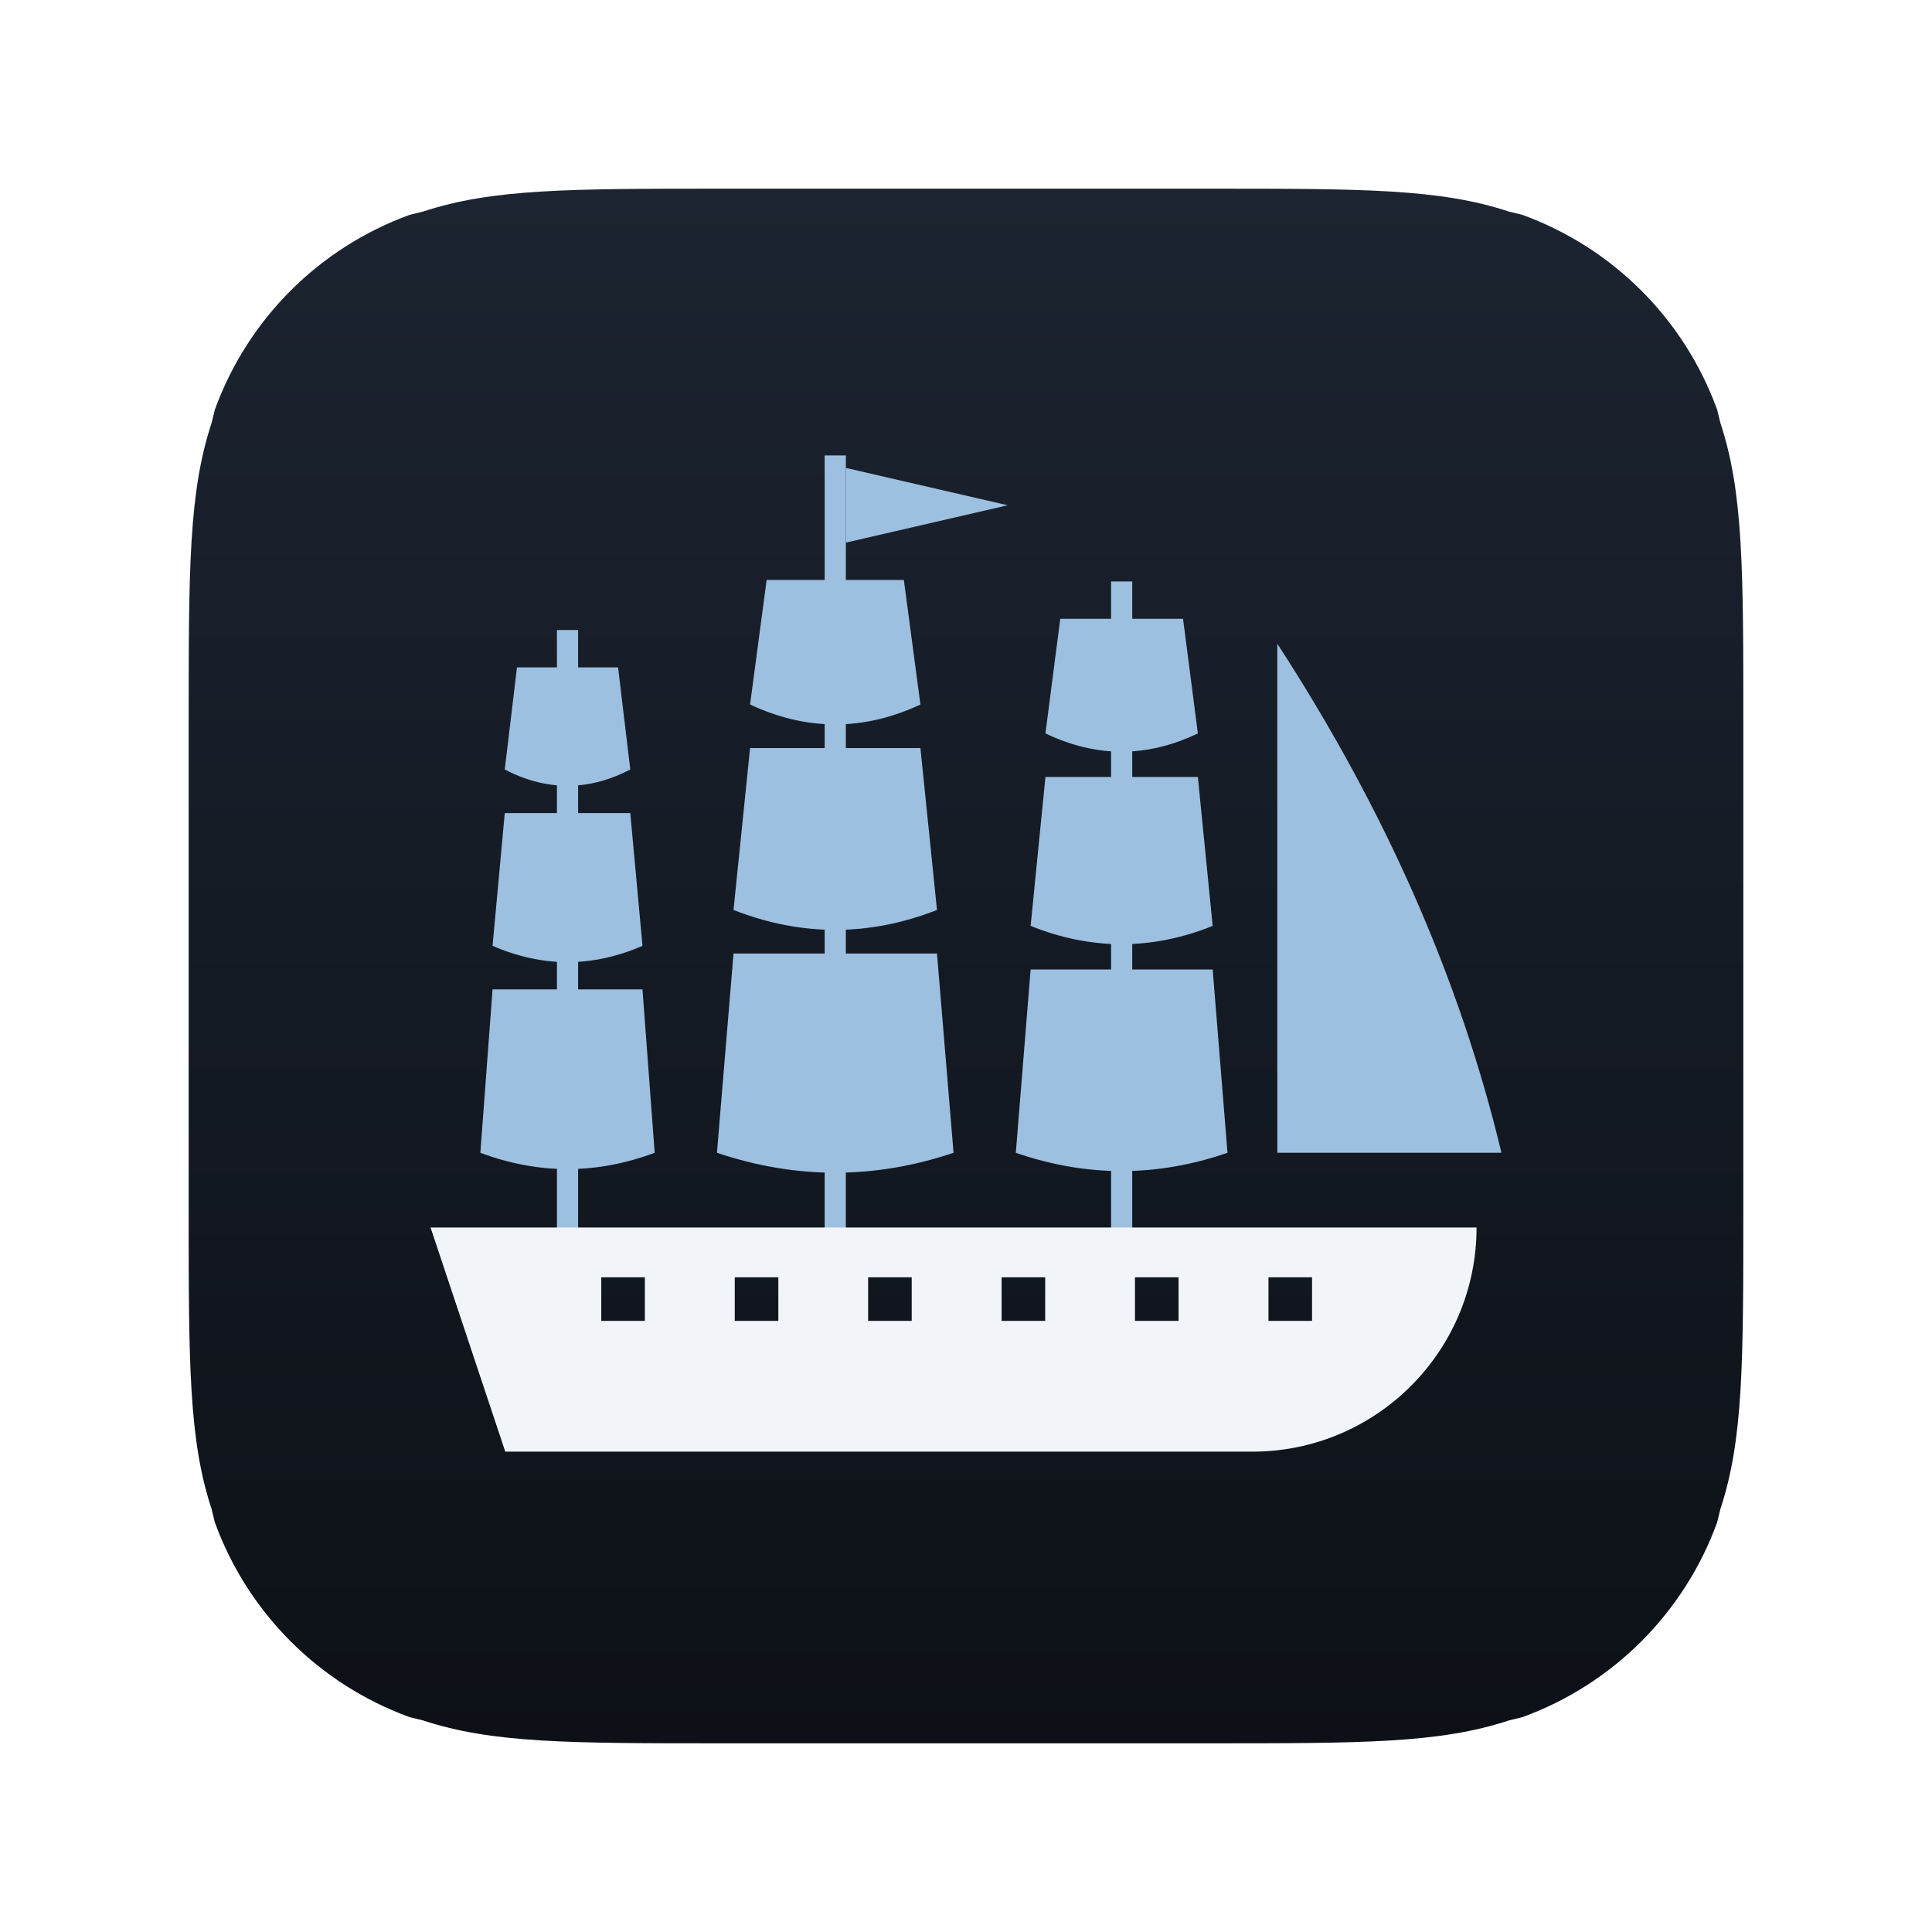
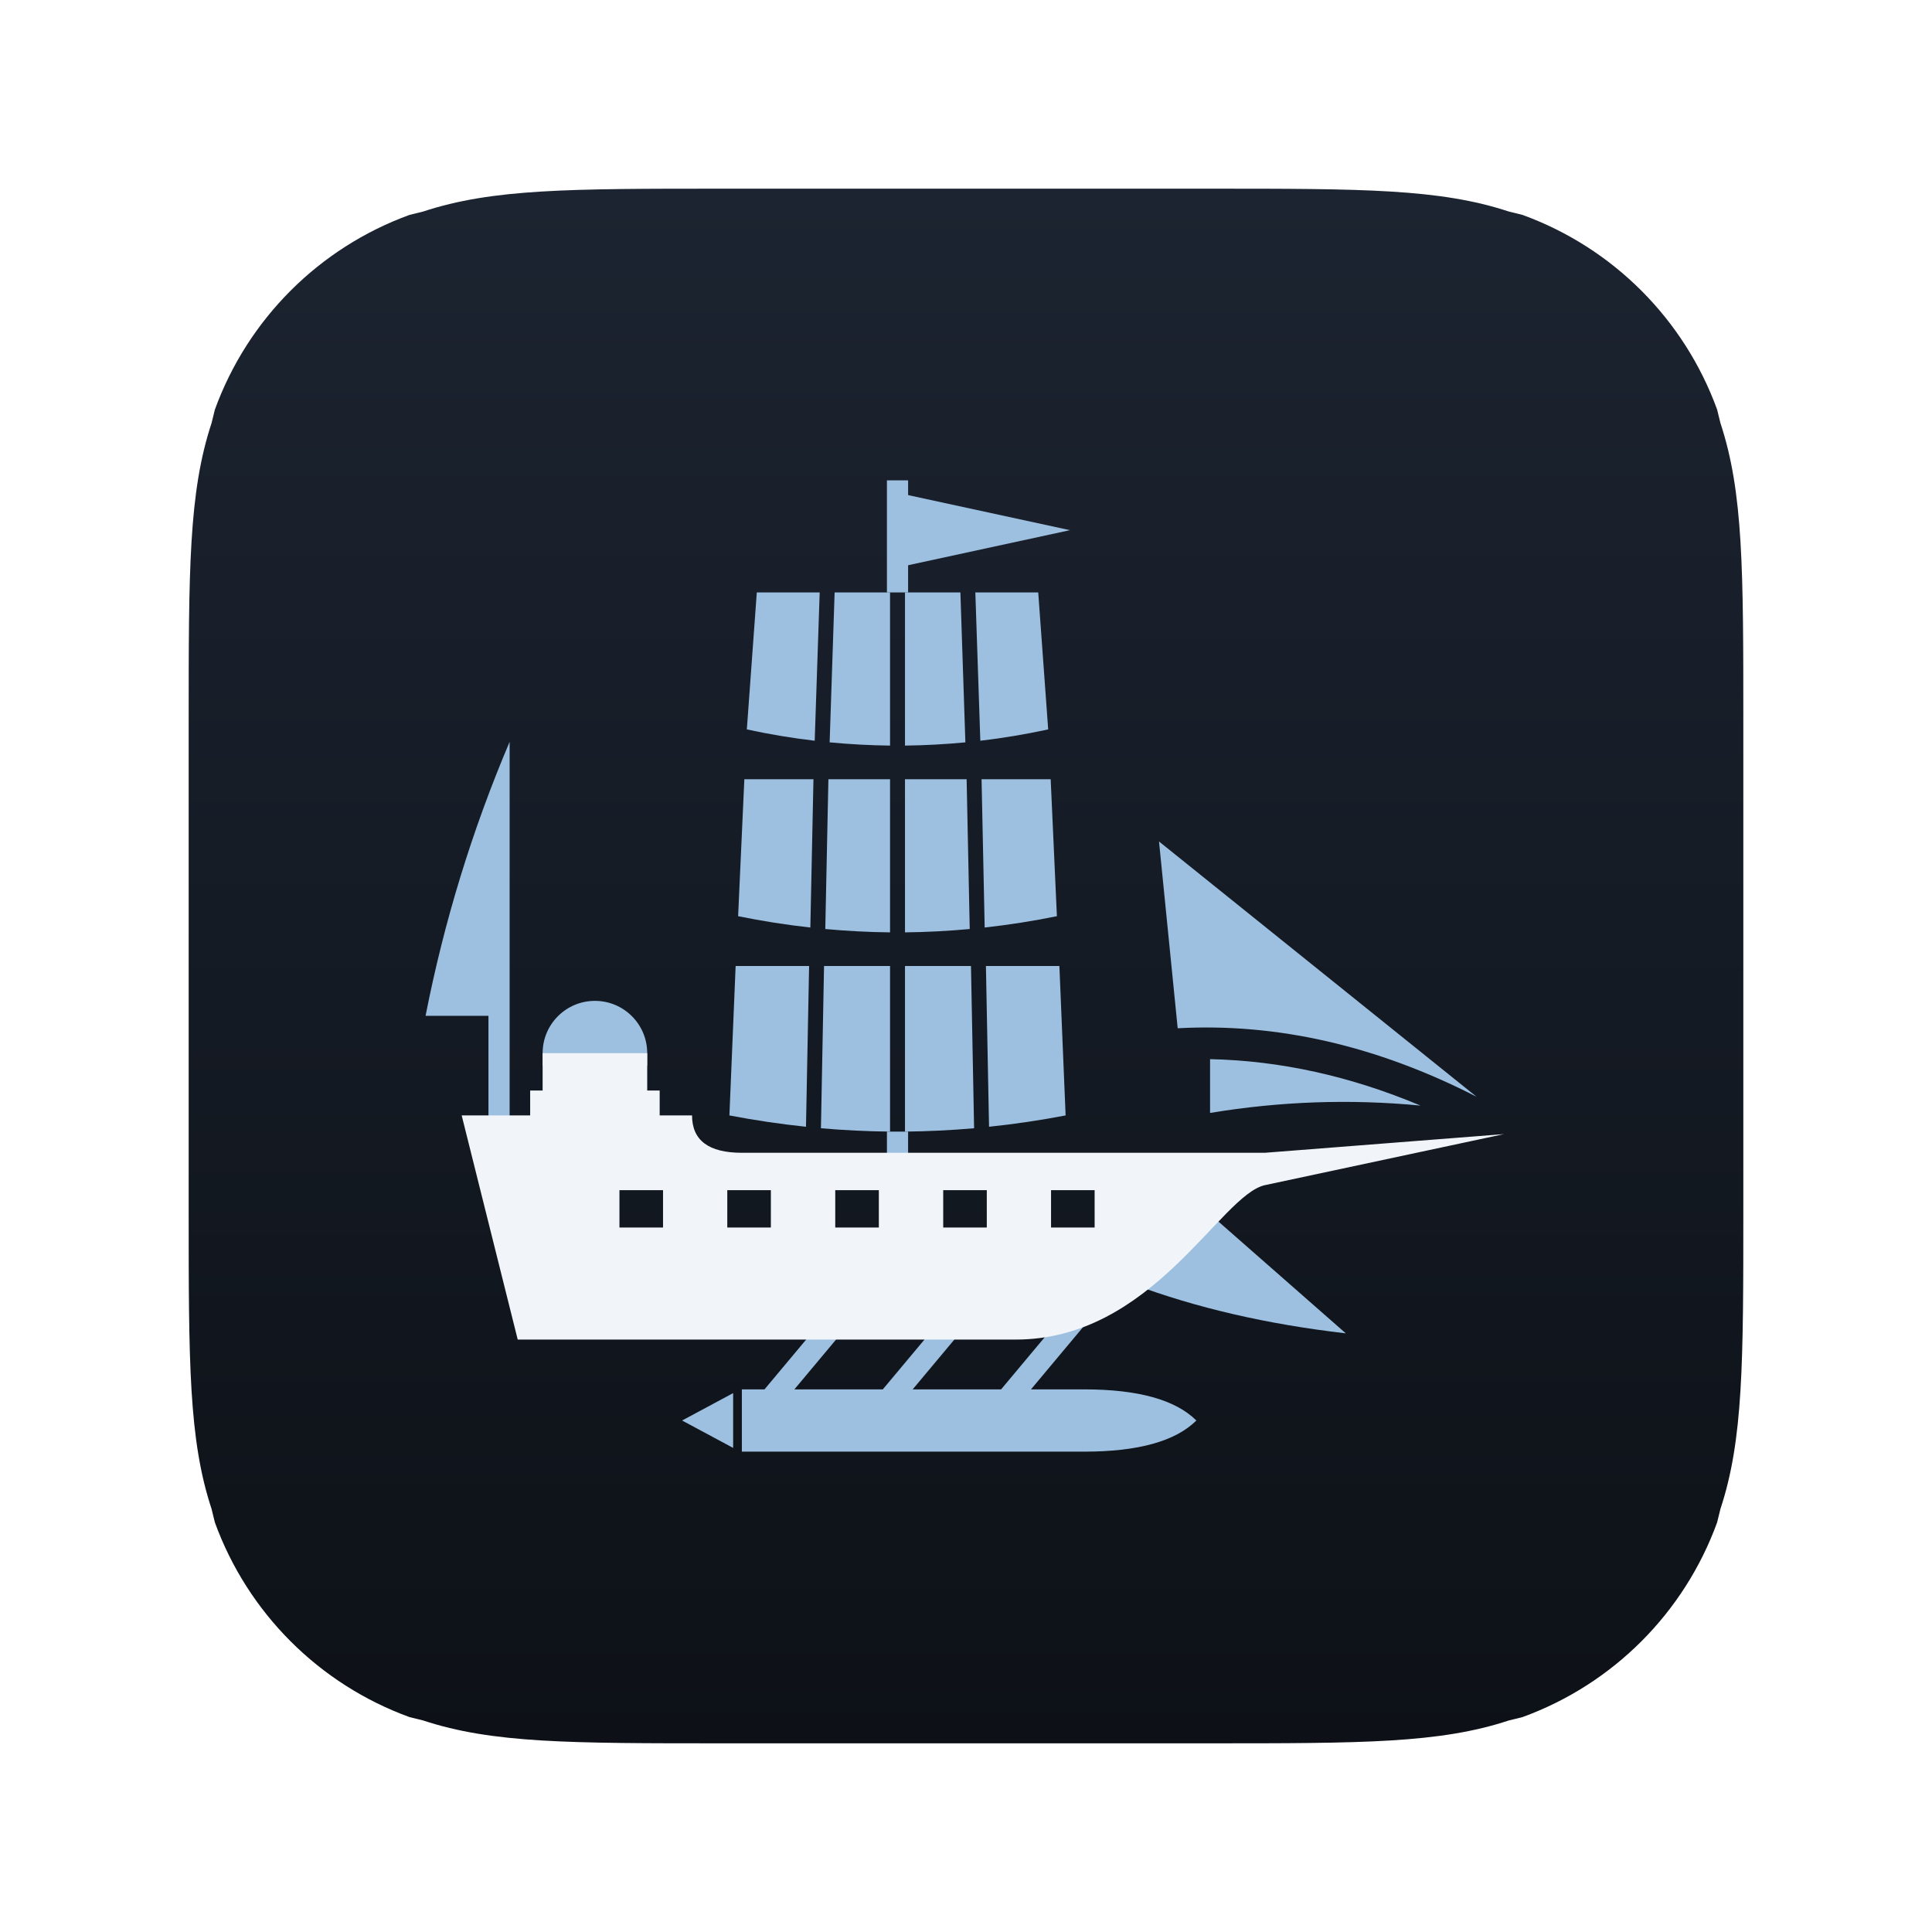
<svg xmlns="http://www.w3.org/2000/svg" viewBox="0 0 1024 1024" role="img">
  <defs>
    <linearGradient id="plate" x1="0" y1="100" x2="0" y2="924" gradientUnits="userSpaceOnUse">
      <stop offset="0" stop-color="#1C2431" />
      <stop offset="1" stop-color="#0D1117" />
    </linearGradient>
  </defs>
  <path fill="url(#plate)" d="M383.41 100H640.59C722.19 100 763 100 799.79 112.14L806.92 113.89C854.88 131.34 892.66 169.12 910.11 217.08L911.86 224.21C924 261 924 301.81 924 383.41V640.59C924 722.19 924 763 911.86 799.79L910.11 806.92C892.66 854.88 854.88 892.66 806.92 910.11L799.79 911.86C763 924 722.19 924 640.59 924H383.41C301.81 924 261 924 224.21 911.86L217.08 910.11C169.12 892.66 131.34 854.88 113.89 806.92L112.14 799.79C100 763 100 722.19 100 640.59V383.41C100 301.81 100 261 112.14 224.21L113.89 217.08C131.34 169.12 169.12 131.34 217.08 113.89L224.21 112.14C261 100 301.81 100 383.41 100Z" />
  <g transform="translate(195.2 195.2) scale(6.6)">
-     <path fill="#9DC0E0" d="M15.15 21.02h1.7V70h-1.7ZM36.65 7h1.7V70h-1.7ZM59.65 17.12h1.7V70h-1.7Z" />
-     <path fill="#9DC0E0" d="M9.98 49.88H22.02L23 63Q16 65.62 9 63ZM10.96 35.72H21.04L22.02 46.38Q16 49 9.98 46.38ZM11.94 24.02H20.06L21.04 32.22Q16 34.84 10.96 32.22ZM29.33 47H45.67L47 63Q37.5 66.2 28 63ZM30.66 30.5H44.34L45.67 43.5Q37.5 46.7 29.33 43.5ZM31.99 17H43.01L44.34 27Q37.5 30.2 30.66 27ZM53.19 48.28H67.81L69 63Q60.5 65.94 52 63ZM54.38 32.82H66.62L67.81 44.78Q60.5 47.72 53.19 44.78ZM55.57 20.12H65.43L66.62 29.32Q60.5 32.26 54.38 29.32Z" />
-     <path fill="#9DC0E0" d="M73 22.12Q86 42.12 91 63H73ZM38.35 8L51.35 11L38.35 14Z" />
-     <path fill="#F1F5F9" fill-rule="evenodd" d="M5 69H89A18 18 0 0 1 71 87H11ZM18.71 73h3.5v3.5h-3.5ZM29.43 73h3.5v3.5h-3.5ZM40.14 73h3.5v3.5h-3.5ZM50.86 73h3.5v3.5h-3.5ZM61.57 73h3.5v3.5h-3.5ZM72.29 73h3.5v3.5h-3.5Z" />
+     <path fill="#9DC0E0" d="M41.65 64H43.35V61.3H41.65ZM41.65 18H43.35V9H41.65Z" />
+     <path fill="#9DC0E0" d="M29.5 48H35.4L35.15 60.91Q32.08 60.59 29 60ZM36.6 48H41.9V61.3Q39.12 61.27 36.35 61.03ZM43.1 48H48.4L48.65 61.03Q45.88 61.27 43.1 61.3ZM49.6 48H55.5L56 60Q52.92 60.59 49.85 60.91ZM30.2 33H35.75L35.5 44.91Q32.6 44.59 29.7 44ZM36.95 33H41.9V45.3Q39.3 45.27 36.7 45.03ZM43.1 33H48.05L48.3 45.03Q45.7 45.27 43.1 45.3ZM49.25 33H54.8L55.3 44Q52.4 44.59 49.5 44.91ZM31.2 18H36.25L35.85 29.91Q33.12 29.59 30.4 29ZM37.45 18H41.9V30.3Q39.48 30.27 37.05 30.04ZM43.1 18H47.55L47.95 30.04Q45.53 30.27 43.1 30.3ZM48.75 18H53.8L54.6 29Q51.88 29.59 49.15 29.91Z" />
+     <path fill="#9DC0E0" d="M63.5 38L89 58.5Q77 52.35 65 53ZM67.6 55.48Q76.05 55.66 84.5 59.21Q76.05 58.4 67.6 59.8ZM11.35 30V61H9.65V52H4.6Q6.83 40.64 11.35 30ZM42.5 10L56.35 13L42.5 16ZM14 56V55A4.2 4.2 0 0 1 22.4 55V56Z" />
+     <path fill="#9DC0E0" d="M36 77H38.4L33.8 82.5H31.4ZM45.5 77H47.9L43.3 82.5H40.9ZM55 77H57.4L52.8 82.5H50.4ZM30 82H57.5Q63.98 82 66.5 84.5Q63.98 87 57.5 87H30ZM29.3 82.3V86.7L25.2 84.5ZM67.47 67.82L78.5 77.5Q69 76.4 61.38 73.54Z" />
+     <path fill="#F1F5F9" fill-rule="evenodd" d="M7.5 60H13V58H14V55H22.4V58H23.4V60H26Q26 63 30 63H72L91.2 61.5L72 65.6C68.4 66.4 63 78 52 78H12ZM20.17 66H23.67V69H20.17ZM28.83 66H32.33V69H28.83ZM37.5 66H41V69H37.5ZM46.17 66H49.67V69H46.17ZM54.83 66H58.33V69H54.83Z" />
  </g>
</svg>
